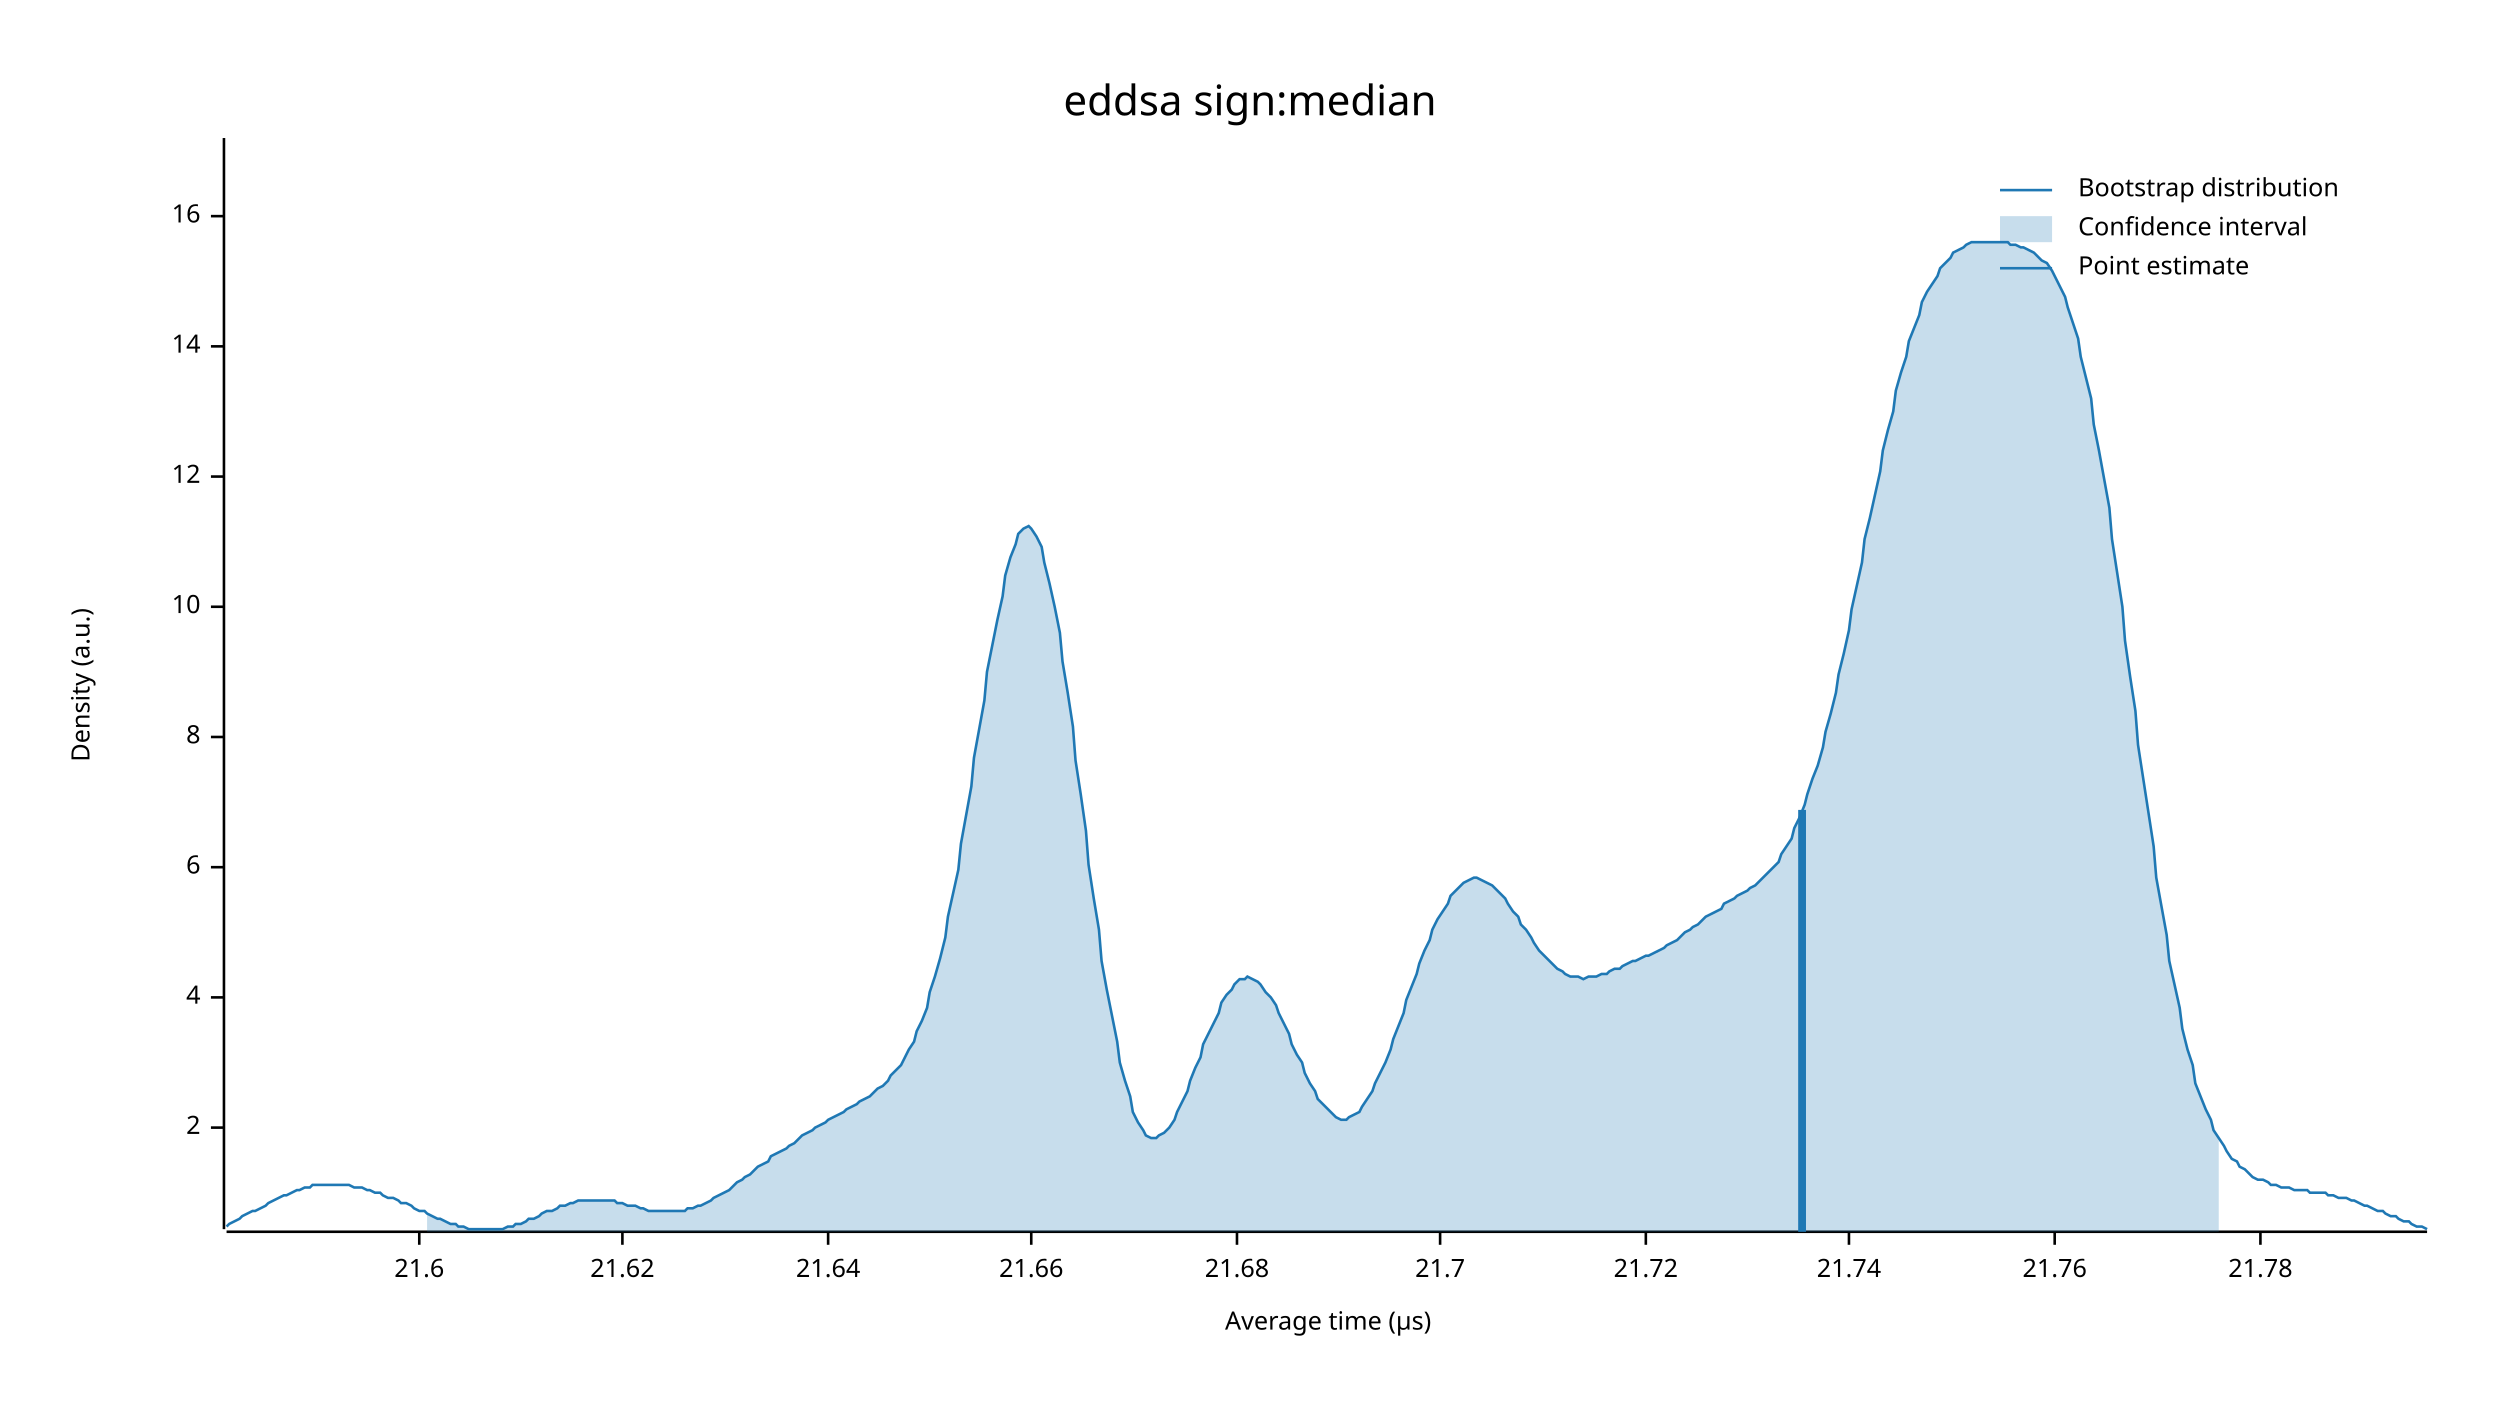
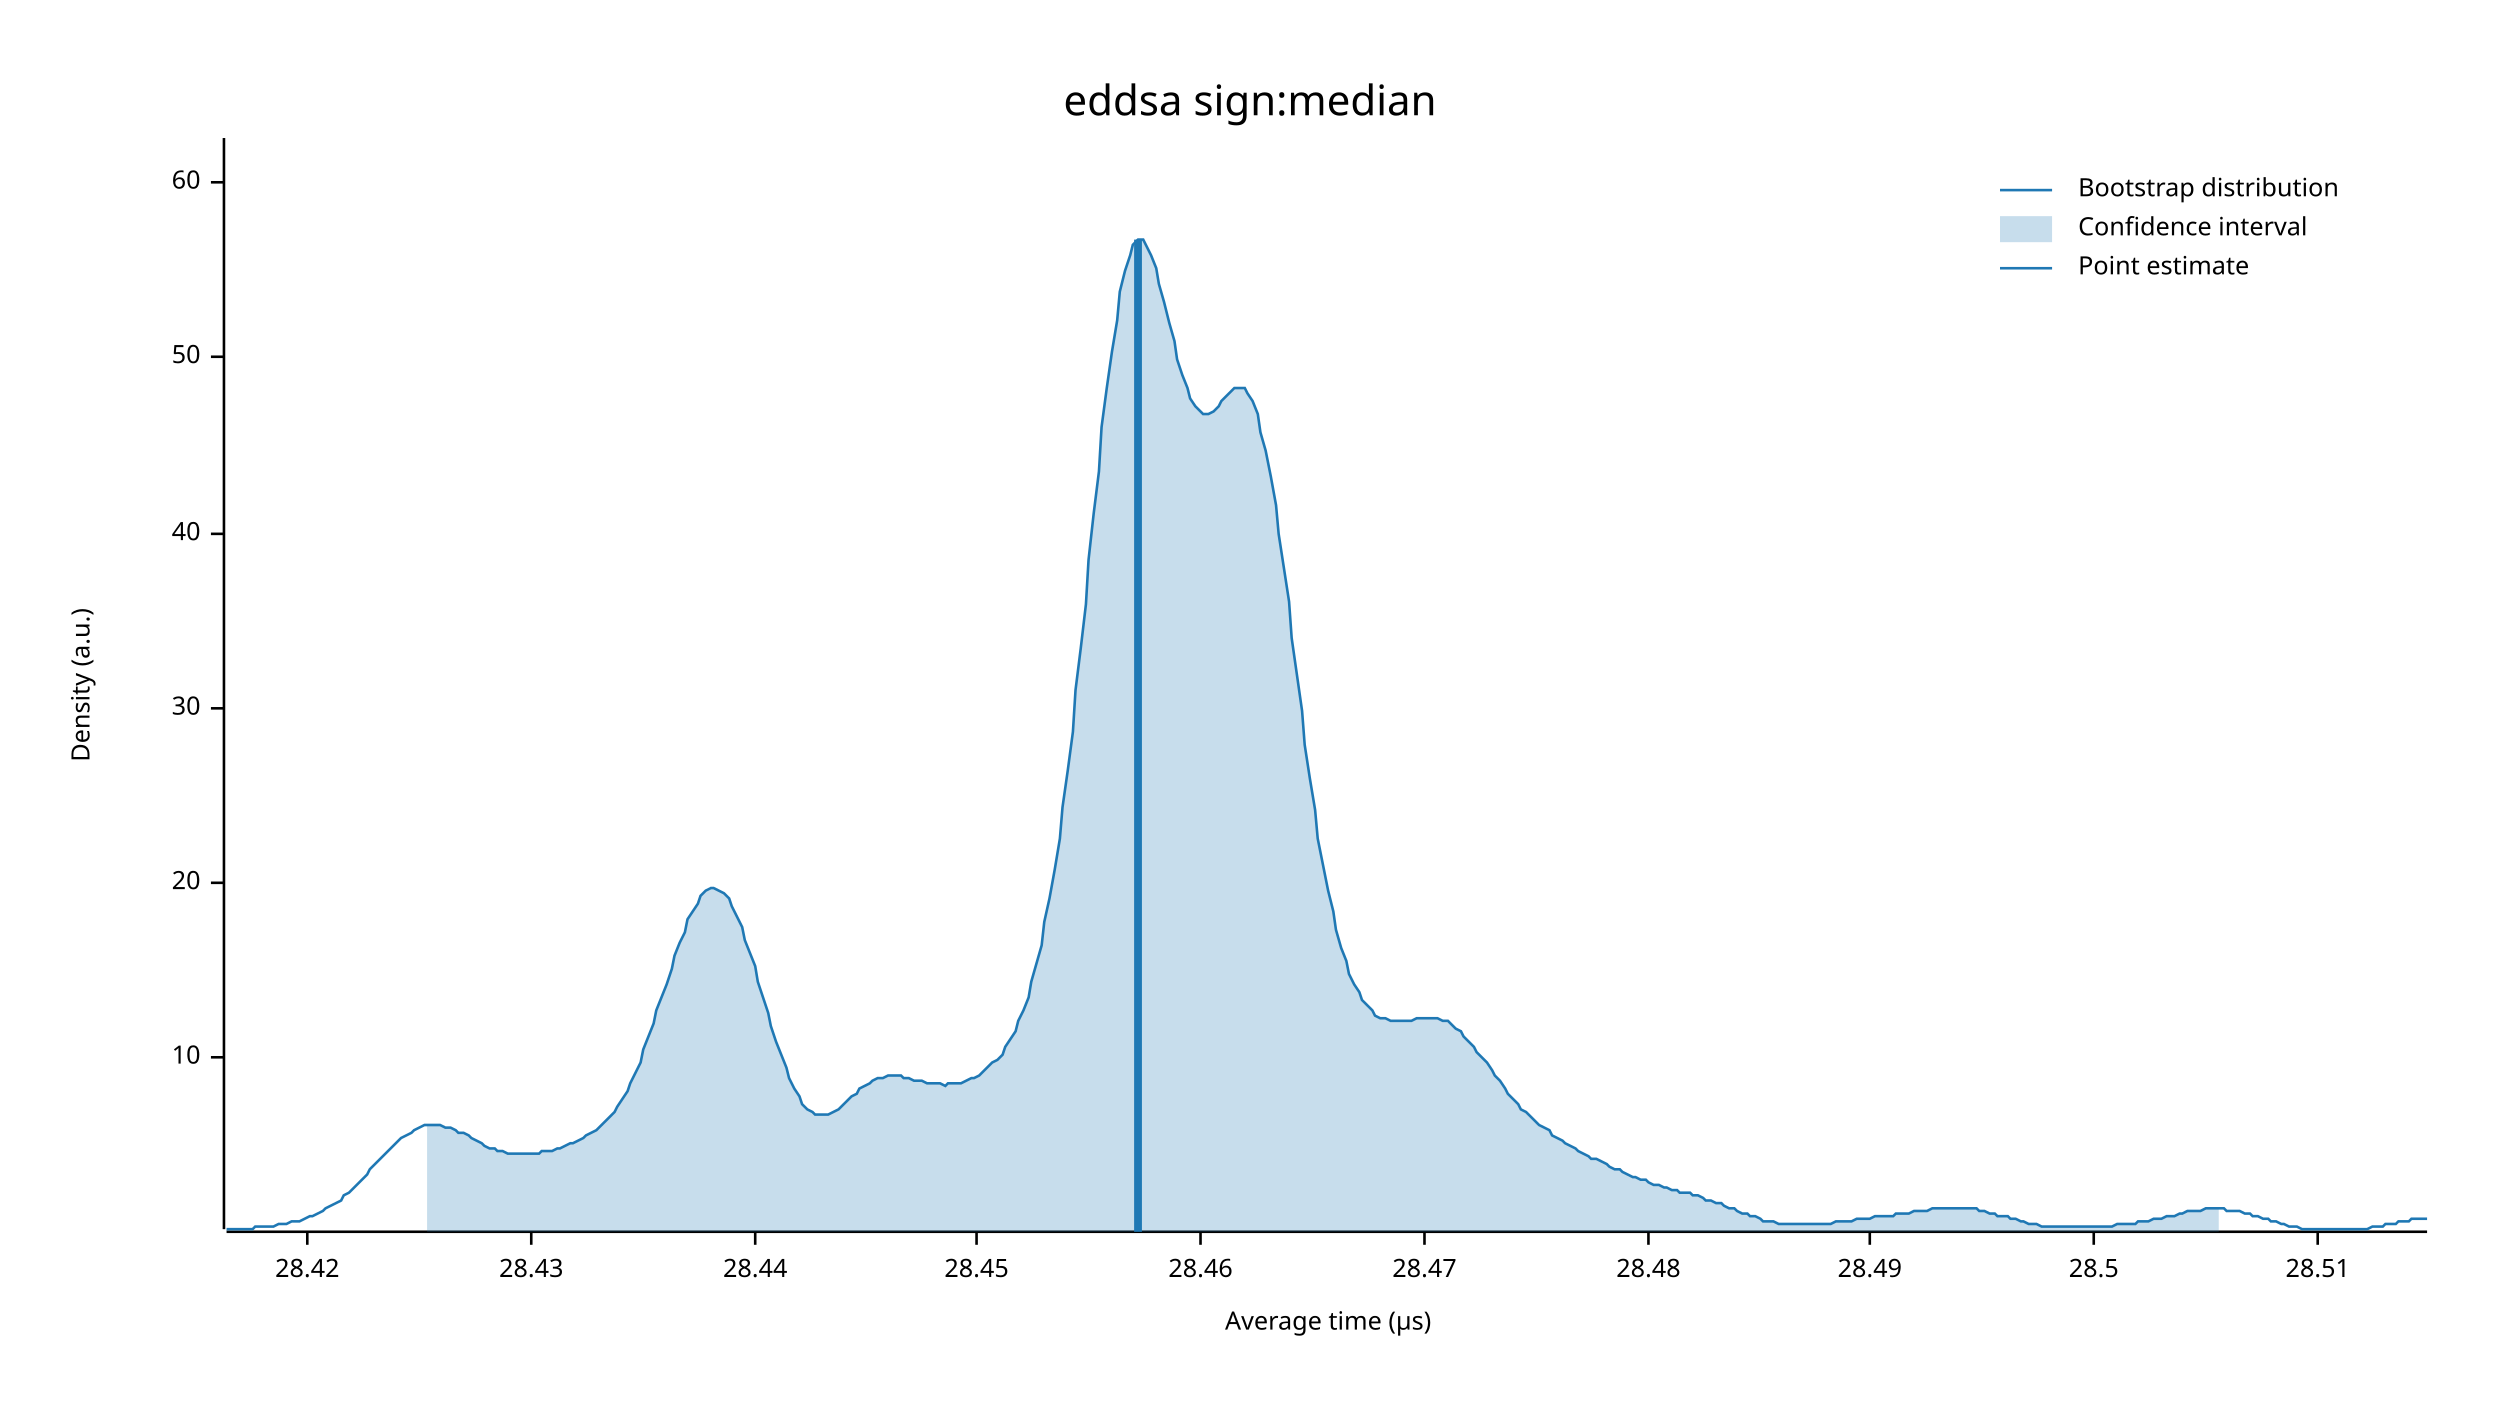
<svg xmlns="http://www.w3.org/2000/svg" width="960" height="540" viewBox="0 0 960 540">
  <text x="480" y="32" dy="0.76em" text-anchor="middle" font-family="sans-serif" font-size="16.129" opacity="1" fill="#000000">
eddsa sign:median
</text>
  <text x="27" y="263" dy="0.76em" text-anchor="middle" font-family="sans-serif" font-size="9.677" opacity="1" fill="#000000" transform="rotate(270, 27, 263)">
Density (a.u.)
</text>
  <text x="510" y="513" dy="-0.5ex" text-anchor="middle" font-family="sans-serif" font-size="9.677" opacity="1" fill="#000000">
Average time (µs)
</text>
  <polyline fill="none" opacity="1" stroke="#000000" stroke-width="1" points="86,53 86,472 " />
-   <text x="77" y="433" dy="0.5ex" text-anchor="end" font-family="sans-serif" font-size="9.677" opacity="1" fill="#000000">
- 2
- </text>
-   <polyline fill="none" opacity="1" stroke="#000000" stroke-width="1" points="81,433 86,433 " />
-   <text x="77" y="383" dy="0.5ex" text-anchor="end" font-family="sans-serif" font-size="9.677" opacity="1" fill="#000000">
- 4
- </text>
-   <polyline fill="none" opacity="1" stroke="#000000" stroke-width="1" points="81,383 86,383 " />
-   <text x="77" y="333" dy="0.5ex" text-anchor="end" font-family="sans-serif" font-size="9.677" opacity="1" fill="#000000">
- 6
- </text>
-   <polyline fill="none" opacity="1" stroke="#000000" stroke-width="1" points="81,333 86,333 " />
-   <text x="77" y="283" dy="0.5ex" text-anchor="end" font-family="sans-serif" font-size="9.677" opacity="1" fill="#000000">
- 8
- </text>
-   <polyline fill="none" opacity="1" stroke="#000000" stroke-width="1" points="81,283 86,283 " />
-   <text x="77" y="233" dy="0.5ex" text-anchor="end" font-family="sans-serif" font-size="9.677" opacity="1" fill="#000000">
+   <text x="77" y="406" dy="0.5ex" text-anchor="end" font-family="sans-serif" font-size="9.677" opacity="1" fill="#000000">
10
</text>
-   <polyline fill="none" opacity="1" stroke="#000000" stroke-width="1" points="81,233 86,233 " />
-   <text x="77" y="183" dy="0.5ex" text-anchor="end" font-family="sans-serif" font-size="9.677" opacity="1" fill="#000000">
- 12
+   <polyline fill="none" opacity="1" stroke="#000000" stroke-width="1" points="81,406 86,406 " />
+   <text x="77" y="339" dy="0.5ex" text-anchor="end" font-family="sans-serif" font-size="9.677" opacity="1" fill="#000000">
+ 20
</text>
-   <polyline fill="none" opacity="1" stroke="#000000" stroke-width="1" points="81,183 86,183 " />
-   <text x="77" y="133" dy="0.5ex" text-anchor="end" font-family="sans-serif" font-size="9.677" opacity="1" fill="#000000">
- 14
+   <polyline fill="none" opacity="1" stroke="#000000" stroke-width="1" points="81,339 86,339 " />
+   <text x="77" y="272" dy="0.5ex" text-anchor="end" font-family="sans-serif" font-size="9.677" opacity="1" fill="#000000">
+ 30
</text>
-   <polyline fill="none" opacity="1" stroke="#000000" stroke-width="1" points="81,133 86,133 " />
-   <text x="77" y="83" dy="0.5ex" text-anchor="end" font-family="sans-serif" font-size="9.677" opacity="1" fill="#000000">
- 16
+   <polyline fill="none" opacity="1" stroke="#000000" stroke-width="1" points="81,272 86,272 " />
+   <text x="77" y="205" dy="0.5ex" text-anchor="end" font-family="sans-serif" font-size="9.677" opacity="1" fill="#000000">
+ 40
</text>
-   <polyline fill="none" opacity="1" stroke="#000000" stroke-width="1" points="81,83 86,83 " />
+   <polyline fill="none" opacity="1" stroke="#000000" stroke-width="1" points="81,205 86,205 " />
+   <text x="77" y="137" dy="0.5ex" text-anchor="end" font-family="sans-serif" font-size="9.677" opacity="1" fill="#000000">
+ 50
+ </text>
+   <polyline fill="none" opacity="1" stroke="#000000" stroke-width="1" points="81,137 86,137 " />
+   <text x="77" y="70" dy="0.5ex" text-anchor="end" font-family="sans-serif" font-size="9.677" opacity="1" fill="#000000">
+ 60
+ </text>
+   <polyline fill="none" opacity="1" stroke="#000000" stroke-width="1" points="81,70 86,70 " />
  <polyline fill="none" opacity="1" stroke="#000000" stroke-width="1" points="87,473 932,473 " />
-   <text x="161" y="483" dy="0.76em" text-anchor="middle" font-family="sans-serif" font-size="9.677" opacity="1" fill="#000000">
- 21.6
+   <text x="118" y="483" dy="0.76em" text-anchor="middle" font-family="sans-serif" font-size="9.677" opacity="1" fill="#000000">
+ 28.42
</text>
-   <polyline fill="none" opacity="1" stroke="#000000" stroke-width="1" points="161,473 161,478 " />
-   <text x="239" y="483" dy="0.76em" text-anchor="middle" font-family="sans-serif" font-size="9.677" opacity="1" fill="#000000">
- 21.62
+   <polyline fill="none" opacity="1" stroke="#000000" stroke-width="1" points="118,473 118,478 " />
+   <text x="204" y="483" dy="0.76em" text-anchor="middle" font-family="sans-serif" font-size="9.677" opacity="1" fill="#000000">
+ 28.43
</text>
-   <polyline fill="none" opacity="1" stroke="#000000" stroke-width="1" points="239,473 239,478 " />
-   <text x="318" y="483" dy="0.76em" text-anchor="middle" font-family="sans-serif" font-size="9.677" opacity="1" fill="#000000">
- 21.64
+   <polyline fill="none" opacity="1" stroke="#000000" stroke-width="1" points="204,473 204,478 " />
+   <text x="290" y="483" dy="0.76em" text-anchor="middle" font-family="sans-serif" font-size="9.677" opacity="1" fill="#000000">
+ 28.44
</text>
-   <polyline fill="none" opacity="1" stroke="#000000" stroke-width="1" points="318,473 318,478 " />
-   <text x="396" y="483" dy="0.76em" text-anchor="middle" font-family="sans-serif" font-size="9.677" opacity="1" fill="#000000">
- 21.66
+   <polyline fill="none" opacity="1" stroke="#000000" stroke-width="1" points="290,473 290,478 " />
+   <text x="375" y="483" dy="0.76em" text-anchor="middle" font-family="sans-serif" font-size="9.677" opacity="1" fill="#000000">
+ 28.45
</text>
-   <polyline fill="none" opacity="1" stroke="#000000" stroke-width="1" points="396,473 396,478 " />
-   <text x="475" y="483" dy="0.76em" text-anchor="middle" font-family="sans-serif" font-size="9.677" opacity="1" fill="#000000">
- 21.68
+   <polyline fill="none" opacity="1" stroke="#000000" stroke-width="1" points="375,473 375,478 " />
+   <text x="461" y="483" dy="0.76em" text-anchor="middle" font-family="sans-serif" font-size="9.677" opacity="1" fill="#000000">
+ 28.46
</text>
-   <polyline fill="none" opacity="1" stroke="#000000" stroke-width="1" points="475,473 475,478 " />
-   <text x="553" y="483" dy="0.76em" text-anchor="middle" font-family="sans-serif" font-size="9.677" opacity="1" fill="#000000">
- 21.7
+   <polyline fill="none" opacity="1" stroke="#000000" stroke-width="1" points="461,473 461,478 " />
+   <text x="547" y="483" dy="0.76em" text-anchor="middle" font-family="sans-serif" font-size="9.677" opacity="1" fill="#000000">
+ 28.47
</text>
-   <polyline fill="none" opacity="1" stroke="#000000" stroke-width="1" points="553,473 553,478 " />
-   <text x="632" y="483" dy="0.76em" text-anchor="middle" font-family="sans-serif" font-size="9.677" opacity="1" fill="#000000">
- 21.72
+   <polyline fill="none" opacity="1" stroke="#000000" stroke-width="1" points="547,473 547,478 " />
+   <text x="633" y="483" dy="0.76em" text-anchor="middle" font-family="sans-serif" font-size="9.677" opacity="1" fill="#000000">
+ 28.48
</text>
-   <polyline fill="none" opacity="1" stroke="#000000" stroke-width="1" points="632,473 632,478 " />
-   <text x="710" y="483" dy="0.76em" text-anchor="middle" font-family="sans-serif" font-size="9.677" opacity="1" fill="#000000">
- 21.74
+   <polyline fill="none" opacity="1" stroke="#000000" stroke-width="1" points="633,473 633,478 " />
+   <text x="718" y="483" dy="0.76em" text-anchor="middle" font-family="sans-serif" font-size="9.677" opacity="1" fill="#000000">
+ 28.49
</text>
-   <polyline fill="none" opacity="1" stroke="#000000" stroke-width="1" points="710,473 710,478 " />
-   <text x="789" y="483" dy="0.76em" text-anchor="middle" font-family="sans-serif" font-size="9.677" opacity="1" fill="#000000">
- 21.76
+   <polyline fill="none" opacity="1" stroke="#000000" stroke-width="1" points="718,473 718,478 " />
+   <text x="804" y="483" dy="0.76em" text-anchor="middle" font-family="sans-serif" font-size="9.677" opacity="1" fill="#000000">
+ 28.5
</text>
-   <polyline fill="none" opacity="1" stroke="#000000" stroke-width="1" points="789,473 789,478 " />
-   <text x="868" y="483" dy="0.76em" text-anchor="middle" font-family="sans-serif" font-size="9.677" opacity="1" fill="#000000">
- 21.78
+   <polyline fill="none" opacity="1" stroke="#000000" stroke-width="1" points="804,473 804,478 " />
+   <text x="890" y="483" dy="0.76em" text-anchor="middle" font-family="sans-serif" font-size="9.677" opacity="1" fill="#000000">
+ 28.51
</text>
-   <polyline fill="none" opacity="1" stroke="#000000" stroke-width="1" points="868,473 868,478 " />
-   <polyline fill="none" opacity="1" stroke="#1F78B4" stroke-width="1" points="87,471 88,470 90,469 92,468 93,467 95,466 97,465 98,465 100,464 102,463 103,462 105,461 107,460 109,459 110,459 112,458 114,457 115,457 117,456 119,456 120,455 122,455 124,455 125,455 127,455 129,455 131,455 132,455 134,455 136,456 137,456 139,456 141,457 142,457 144,458 146,458 147,459 149,460 151,460 153,461 154,462 156,462 158,463 159,464 161,465 163,465 164,466 166,467 168,468 169,468 171,469 173,470 175,470 176,471 178,471 180,472 181,472 183,472 185,472 186,472 188,472 190,472 191,472 193,472 195,471 197,471 198,470 200,470 202,469 203,468 205,468 207,467 208,466 210,465 212,465 214,464 215,463 217,463 219,462 220,462 222,461 224,461 225,461 227,461 229,461 230,461 232,461 234,461 236,461 237,462 239,462 241,463 242,463 244,463 246,464 247,464 249,465 251,465 252,465 254,465 256,465 258,465 259,465 261,465 263,465 264,464 266,464 268,463 269,463 271,462 273,461 274,460 276,459 278,458 280,457 281,456 283,454 285,453 286,452 288,451 290,449 291,448 293,447 295,446 296,444 298,443 300,442 302,441 303,440 305,439 307,437 308,436 310,435 312,434 313,433 315,432 317,431 318,430 320,429 322,428 324,427 325,426 327,425 329,424 330,423 332,422 334,421 335,420 337,418 339,417 341,415 342,413 344,411 346,409 347,407 349,403 351,400 352,396 354,392 356,387 357,381 359,375 361,368 363,360 364,352 366,343 368,334 369,324 371,313 373,302 374,291 376,280 378,269 379,258 381,248 383,238 385,229 386,221 388,214 390,209 391,205 393,203 395,202 396,203 398,206 400,210 401,216 403,224 405,233 407,243 408,254 410,266 412,279 413,292 415,305 417,319 418,332 420,345 422,357 423,369 425,380 427,390 429,400 430,408 432,415 434,421 435,427 437,431 439,434 440,436 442,437 444,437 445,436 447,435 449,433 451,430 452,427 454,423 456,419 457,415 459,410 461,406 462,401 464,397 466,393 468,389 469,385 471,382 473,380 474,378 476,376 478,376 479,375 481,376 483,377 484,378 486,381 488,383 490,386 491,389 493,393 495,397 496,401 498,405 500,408 501,412 503,416 505,419 506,422 508,424 510,426 512,428 513,429 515,430 517,430 518,429 520,428 522,427 523,425 525,422 527,419 528,416 530,412 532,408 534,403 535,399 537,394 539,389 540,384 542,379 544,374 545,370 547,365 549,361 550,357 552,353 554,350 556,347 557,344 559,342 561,340 562,339 564,338 566,337 567,337 569,338 571,339 573,340 574,341 576,343 578,345 579,347 581,350 583,352 584,355 586,357 588,360 589,362 591,365 593,367 595,369 596,370 598,372 600,373 601,374 603,375 605,375 606,375 608,376 610,375 611,375 613,375 615,374 617,374 618,373 620,372 622,372 623,371 625,370 627,369 628,369 630,368 632,367 633,367 635,366 637,365 639,364 640,363 642,362 644,361 645,360 647,358 649,357 650,356 652,355 654,353 655,352 657,351 659,350 661,349 662,347 664,346 666,345 667,344 669,343 671,342 672,341 674,340 676,338 677,337 679,335 681,333 683,331 684,328 686,325 688,322 689,318 691,314 693,309 694,305 696,299 698,294 700,287 701,281 703,274 705,266 706,259 708,251 710,242 711,234 713,225 715,216 716,207 718,199 720,190 722,181 723,173 725,165 727,158 728,150 730,143 732,137 733,131 735,126 737,121 738,116 740,112 742,109 744,106 745,103 747,101 749,99 750,97 752,96 754,95 755,94 757,93 759,93 760,93 762,93 764,93 766,93 767,93 769,93 771,93 772,94 774,94 776,95 777,95 779,96 781,97 782,98 784,100 786,101 788,104 789,106 791,110 793,114 794,118 796,124 798,130 799,137 801,145 803,153 804,163 806,173 808,184 810,195 811,207 813,220 815,233 816,246 818,260 820,273 821,286 823,299 825,312 827,325 828,337 830,348 832,359 833,369 835,378 837,387 838,395 840,403 842,409 843,416 845,421 847,426 849,430 850,434 852,437 854,440 855,442 857,445 859,446 860,448 862,449 864,451 865,452 867,453 869,453 871,454 872,455 874,455 876,456 877,456 879,456 881,457 882,457 884,457 886,457 887,458 889,458 891,458 893,458 894,459 896,459 898,460 899,460 901,460 903,461 904,461 906,462 908,463 909,463 911,464 913,465 915,465 916,466 918,467 920,467 921,468 923,469 925,469 926,470 928,471 930,471 932,472 " />
-   <polygon opacity="0.25" fill="#1F78B4" points="164,466 166,467 168,468 169,468 171,469 173,470 175,470 176,471 178,471 180,472 181,472 183,472 185,472 186,472 188,472 190,472 191,472 193,472 195,471 197,471 198,470 200,470 202,469 203,468 205,468 207,467 208,466 210,465 212,465 214,464 215,463 217,463 219,462 220,462 222,461 224,461 225,461 227,461 229,461 230,461 232,461 234,461 236,461 237,462 239,462 241,463 242,463 244,463 246,464 247,464 249,465 251,465 252,465 254,465 256,465 258,465 259,465 261,465 263,465 264,464 266,464 268,463 269,463 271,462 273,461 274,460 276,459 278,458 280,457 281,456 283,454 285,453 286,452 288,451 290,449 291,448 293,447 295,446 296,444 298,443 300,442 302,441 303,440 305,439 307,437 308,436 310,435 312,434 313,433 315,432 317,431 318,430 320,429 322,428 324,427 325,426 327,425 329,424 330,423 332,422 334,421 335,420 337,418 339,417 341,415 342,413 344,411 346,409 347,407 349,403 351,400 352,396 354,392 356,387 357,381 359,375 361,368 363,360 364,352 366,343 368,334 369,324 371,313 373,302 374,291 376,280 378,269 379,258 381,248 383,238 385,229 386,221 388,214 390,209 391,205 393,203 395,202 396,203 398,206 400,210 401,216 403,224 405,233 407,243 408,254 410,266 412,279 413,292 415,305 417,319 418,332 420,345 422,357 423,369 425,380 427,390 429,400 430,408 432,415 434,421 435,427 437,431 439,434 440,436 442,437 444,437 445,436 447,435 449,433 451,430 452,427 454,423 456,419 457,415 459,410 461,406 462,401 464,397 466,393 468,389 469,385 471,382 473,380 474,378 476,376 478,376 479,375 481,376 483,377 484,378 486,381 488,383 490,386 491,389 493,393 495,397 496,401 498,405 500,408 501,412 503,416 505,419 506,422 508,424 510,426 512,428 513,429 515,430 517,430 518,429 520,428 522,427 523,425 525,422 527,419 528,416 530,412 532,408 534,403 535,399 537,394 539,389 540,384 542,379 544,374 545,370 547,365 549,361 550,357 552,353 554,350 556,347 557,344 559,342 561,340 562,339 564,338 566,337 567,337 569,338 571,339 573,340 574,341 576,343 578,345 579,347 581,350 583,352 584,355 586,357 588,360 589,362 591,365 593,367 595,369 596,370 598,372 600,373 601,374 603,375 605,375 606,375 608,376 610,375 611,375 613,375 615,374 617,374 618,373 620,372 622,372 623,371 625,370 627,369 628,369 630,368 632,367 633,367 635,366 637,365 639,364 640,363 642,362 644,361 645,360 647,358 649,357 650,356 652,355 654,353 655,352 657,351 659,350 661,349 662,347 664,346 666,345 667,344 669,343 671,342 672,341 674,340 676,338 677,337 679,335 681,333 683,331 684,328 686,325 688,322 689,318 691,314 693,309 694,305 696,299 698,294 700,287 701,281 703,274 705,266 706,259 708,251 710,242 711,234 713,225 715,216 716,207 718,199 720,190 722,181 723,173 725,165 727,158 728,150 730,143 732,137 733,131 735,126 737,121 738,116 740,112 742,109 744,106 745,103 747,101 749,99 750,97 752,96 754,95 755,94 757,93 759,93 760,93 762,93 764,93 766,93 767,93 769,93 771,93 772,94 774,94 776,95 777,95 779,96 781,97 782,98 784,100 786,101 788,104 789,106 791,110 793,114 794,118 796,124 798,130 799,137 801,145 803,153 804,163 806,173 808,184 810,195 811,207 813,220 815,233 816,246 818,260 820,273 821,286 823,299 825,312 827,325 828,337 830,348 832,359 833,369 835,378 837,387 838,395 840,403 842,409 843,416 845,421 847,426 849,430 850,434 852,437 852,473 164,473 " />
-   <polyline fill="none" opacity="1" stroke="#1F78B4" stroke-width="3" points="692,473 692,311 " />
+   <polyline fill="none" opacity="1" stroke="#000000" stroke-width="1" points="890,473 890,478 " />
+   <polyline fill="none" opacity="1" stroke="#1F78B4" stroke-width="1" points="87,472 88,472 90,472 92,472 93,472 95,472 97,472 98,471 100,471 102,471 103,471 105,471 107,470 109,470 110,470 112,469 114,469 115,469 117,468 119,467 120,467 122,466 124,465 125,464 127,463 129,462 131,461 132,459 134,458 136,456 137,455 139,453 141,451 142,449 144,447 146,445 147,444 149,442 151,440 153,438 154,437 156,436 158,435 159,434 161,433 163,432 164,432 166,432 168,432 169,432 171,433 173,433 175,434 176,435 178,435 180,436 181,437 183,438 185,439 186,440 188,441 190,441 191,442 193,442 195,443 197,443 198,443 200,443 202,443 203,443 205,443 207,443 208,442 210,442 212,442 214,441 215,441 217,440 219,439 220,439 222,438 224,437 225,436 227,435 229,434 230,433 232,431 234,429 236,427 237,425 239,422 241,419 242,416 244,412 246,408 247,403 249,398 251,393 252,388 254,383 256,378 258,372 259,367 261,362 263,358 264,353 266,350 268,347 269,344 271,342 273,341 274,341 276,342 278,343 280,345 281,348 283,352 285,356 286,361 288,366 290,371 291,377 293,383 295,389 296,394 298,400 300,405 302,410 303,414 305,418 307,421 308,424 310,426 312,427 313,428 315,428 317,428 318,428 320,427 322,426 324,424 325,423 327,421 329,420 330,418 332,417 334,416 335,415 337,414 339,414 341,413 342,413 344,413 346,413 347,414 349,414 351,415 352,415 354,415 356,416 357,416 359,416 361,416 363,417 364,416 366,416 368,416 369,416 371,415 373,414 374,414 376,413 378,411 379,410 381,408 383,407 385,405 386,402 388,399 390,396 391,392 393,388 395,383 396,377 398,370 400,363 401,354 403,345 405,334 407,322 408,310 410,296 412,281 413,265 415,249 417,232 418,215 420,197 422,181 423,164 425,149 427,135 429,123 430,112 432,104 434,98 435,94 437,92 439,92 440,94 442,98 444,103 445,109 447,116 449,124 451,131 452,138 454,144 456,149 457,153 459,156 461,158 462,159 464,159 466,158 468,156 469,154 471,152 473,150 474,149 476,149 478,149 479,151 481,154 483,159 484,166 486,173 488,183 490,194 491,205 493,218 495,231 496,245 498,259 500,273 501,286 503,299 505,311 506,322 508,332 510,342 512,350 513,357 515,364 517,369 518,374 520,378 522,381 523,384 525,386 527,388 528,390 530,391 532,391 534,392 535,392 537,392 539,392 540,392 542,392 544,391 545,391 547,391 549,391 550,391 552,391 554,392 556,392 557,393 559,395 561,396 562,398 564,400 566,402 567,404 569,406 571,408 573,411 574,413 576,415 578,418 579,420 581,422 583,424 584,426 586,427 588,429 589,430 591,432 593,433 595,434 596,436 598,437 600,438 601,439 603,440 605,441 606,442 608,443 610,444 611,445 613,445 615,446 617,447 618,448 620,449 622,449 623,450 625,451 627,452 628,452 630,453 632,453 633,454 635,455 637,455 639,456 640,456 642,457 644,457 645,458 647,458 649,458 650,459 652,459 654,460 655,461 657,461 659,462 661,462 662,463 664,464 666,464 667,465 669,466 671,466 672,467 674,467 676,468 677,469 679,469 681,469 683,470 684,470 686,470 688,470 689,470 691,470 693,470 694,470 696,470 698,470 700,470 701,470 703,470 705,469 706,469 708,469 710,469 711,469 713,468 715,468 716,468 718,468 720,467 722,467 723,467 725,467 727,467 728,466 730,466 732,466 733,466 735,465 737,465 738,465 740,465 742,464 744,464 745,464 747,464 749,464 750,464 752,464 754,464 755,464 757,464 759,464 760,465 762,465 764,466 766,466 767,467 769,467 771,467 772,468 774,468 776,469 777,469 779,470 781,470 782,470 784,471 786,471 788,471 789,471 791,471 793,471 794,471 796,471 798,471 799,471 801,471 803,471 804,471 806,471 808,471 810,471 811,471 813,470 815,470 816,470 818,470 820,470 821,469 823,469 825,469 827,468 828,468 830,468 832,467 833,467 835,467 837,466 838,466 840,465 842,465 843,465 845,465 847,464 849,464 850,464 852,464 854,464 855,465 857,465 859,465 860,465 862,466 864,466 865,467 867,467 869,468 871,468 872,469 874,469 876,470 877,470 879,471 881,471 882,471 884,472 886,472 887,472 889,472 891,472 893,472 894,472 896,472 898,472 899,472 901,472 903,472 904,472 906,472 908,472 909,472 911,471 913,471 915,471 916,470 918,470 920,470 921,469 923,469 925,469 926,468 928,468 930,468 932,468 " />
+   <polygon opacity="0.25" fill="#1F78B4" points="164,432 166,432 168,432 169,432 171,433 173,433 175,434 176,435 178,435 180,436 181,437 183,438 185,439 186,440 188,441 190,441 191,442 193,442 195,443 197,443 198,443 200,443 202,443 203,443 205,443 207,443 208,442 210,442 212,442 214,441 215,441 217,440 219,439 220,439 222,438 224,437 225,436 227,435 229,434 230,433 232,431 234,429 236,427 237,425 239,422 241,419 242,416 244,412 246,408 247,403 249,398 251,393 252,388 254,383 256,378 258,372 259,367 261,362 263,358 264,353 266,350 268,347 269,344 271,342 273,341 274,341 276,342 278,343 280,345 281,348 283,352 285,356 286,361 288,366 290,371 291,377 293,383 295,389 296,394 298,400 300,405 302,410 303,414 305,418 307,421 308,424 310,426 312,427 313,428 315,428 317,428 318,428 320,427 322,426 324,424 325,423 327,421 329,420 330,418 332,417 334,416 335,415 337,414 339,414 341,413 342,413 344,413 346,413 347,414 349,414 351,415 352,415 354,415 356,416 357,416 359,416 361,416 363,417 364,416 366,416 368,416 369,416 371,415 373,414 374,414 376,413 378,411 379,410 381,408 383,407 385,405 386,402 388,399 390,396 391,392 393,388 395,383 396,377 398,370 400,363 401,354 403,345 405,334 407,322 408,310 410,296 412,281 413,265 415,249 417,232 418,215 420,197 422,181 423,164 425,149 427,135 429,123 430,112 432,104 434,98 435,94 437,92 439,92 440,94 442,98 444,103 445,109 447,116 449,124 451,131 452,138 454,144 456,149 457,153 459,156 461,158 462,159 464,159 466,158 468,156 469,154 471,152 473,150 474,149 476,149 478,149 479,151 481,154 483,159 484,166 486,173 488,183 490,194 491,205 493,218 495,231 496,245 498,259 500,273 501,286 503,299 505,311 506,322 508,332 510,342 512,350 513,357 515,364 517,369 518,374 520,378 522,381 523,384 525,386 527,388 528,390 530,391 532,391 534,392 535,392 537,392 539,392 540,392 542,392 544,391 545,391 547,391 549,391 550,391 552,391 554,392 556,392 557,393 559,395 561,396 562,398 564,400 566,402 567,404 569,406 571,408 573,411 574,413 576,415 578,418 579,420 581,422 583,424 584,426 586,427 588,429 589,430 591,432 593,433 595,434 596,436 598,437 600,438 601,439 603,440 605,441 606,442 608,443 610,444 611,445 613,445 615,446 617,447 618,448 620,449 622,449 623,450 625,451 627,452 628,452 630,453 632,453 633,454 635,455 637,455 639,456 640,456 642,457 644,457 645,458 647,458 649,458 650,459 652,459 654,460 655,461 657,461 659,462 661,462 662,463 664,464 666,464 667,465 669,466 671,466 672,467 674,467 676,468 677,469 679,469 681,469 683,470 684,470 686,470 688,470 689,470 691,470 693,470 694,470 696,470 698,470 700,470 701,470 703,470 705,469 706,469 708,469 710,469 711,469 713,468 715,468 716,468 718,468 720,467 722,467 723,467 725,467 727,467 728,466 730,466 732,466 733,466 735,465 737,465 738,465 740,465 742,464 744,464 745,464 747,464 749,464 750,464 752,464 754,464 755,464 757,464 759,464 760,465 762,465 764,466 766,466 767,467 769,467 771,467 772,468 774,468 776,469 777,469 779,470 781,470 782,470 784,471 786,471 788,471 789,471 791,471 793,471 794,471 796,471 798,471 799,471 801,471 803,471 804,471 806,471 808,471 810,471 811,471 813,470 815,470 816,470 818,470 820,470 821,469 823,469 825,469 827,468 828,468 830,468 832,467 833,467 835,467 837,466 838,466 840,465 842,465 843,465 845,465 847,464 849,464 850,464 852,464 852,473 164,473 " />
+   <polyline fill="none" opacity="1" stroke="#1F78B4" stroke-width="3" points="437,473 437,92 " />
  <text x="798" y="68" dy="0.76em" text-anchor="start" font-family="sans-serif" font-size="9.677" opacity="1" fill="#000000">
Bootstrap distribution
</text>
  <text x="798" y="83" dy="0.76em" text-anchor="start" font-family="sans-serif" font-size="9.677" opacity="1" fill="#000000">
Confidence interval
</text>
  <text x="798" y="98" dy="0.76em" text-anchor="start" font-family="sans-serif" font-size="9.677" opacity="1" fill="#000000">
Point estimate
</text>
  <polyline fill="none" opacity="1" stroke="#1F78B4" stroke-width="1" points="768,73 788,73 " />
  <rect x="768" y="83" width="20" height="10" opacity="0.25" fill="#1F78B4" stroke="none" />
  <polyline fill="none" opacity="1" stroke="#1F78B4" stroke-width="1" points="768,103 788,103 " />
</svg>
